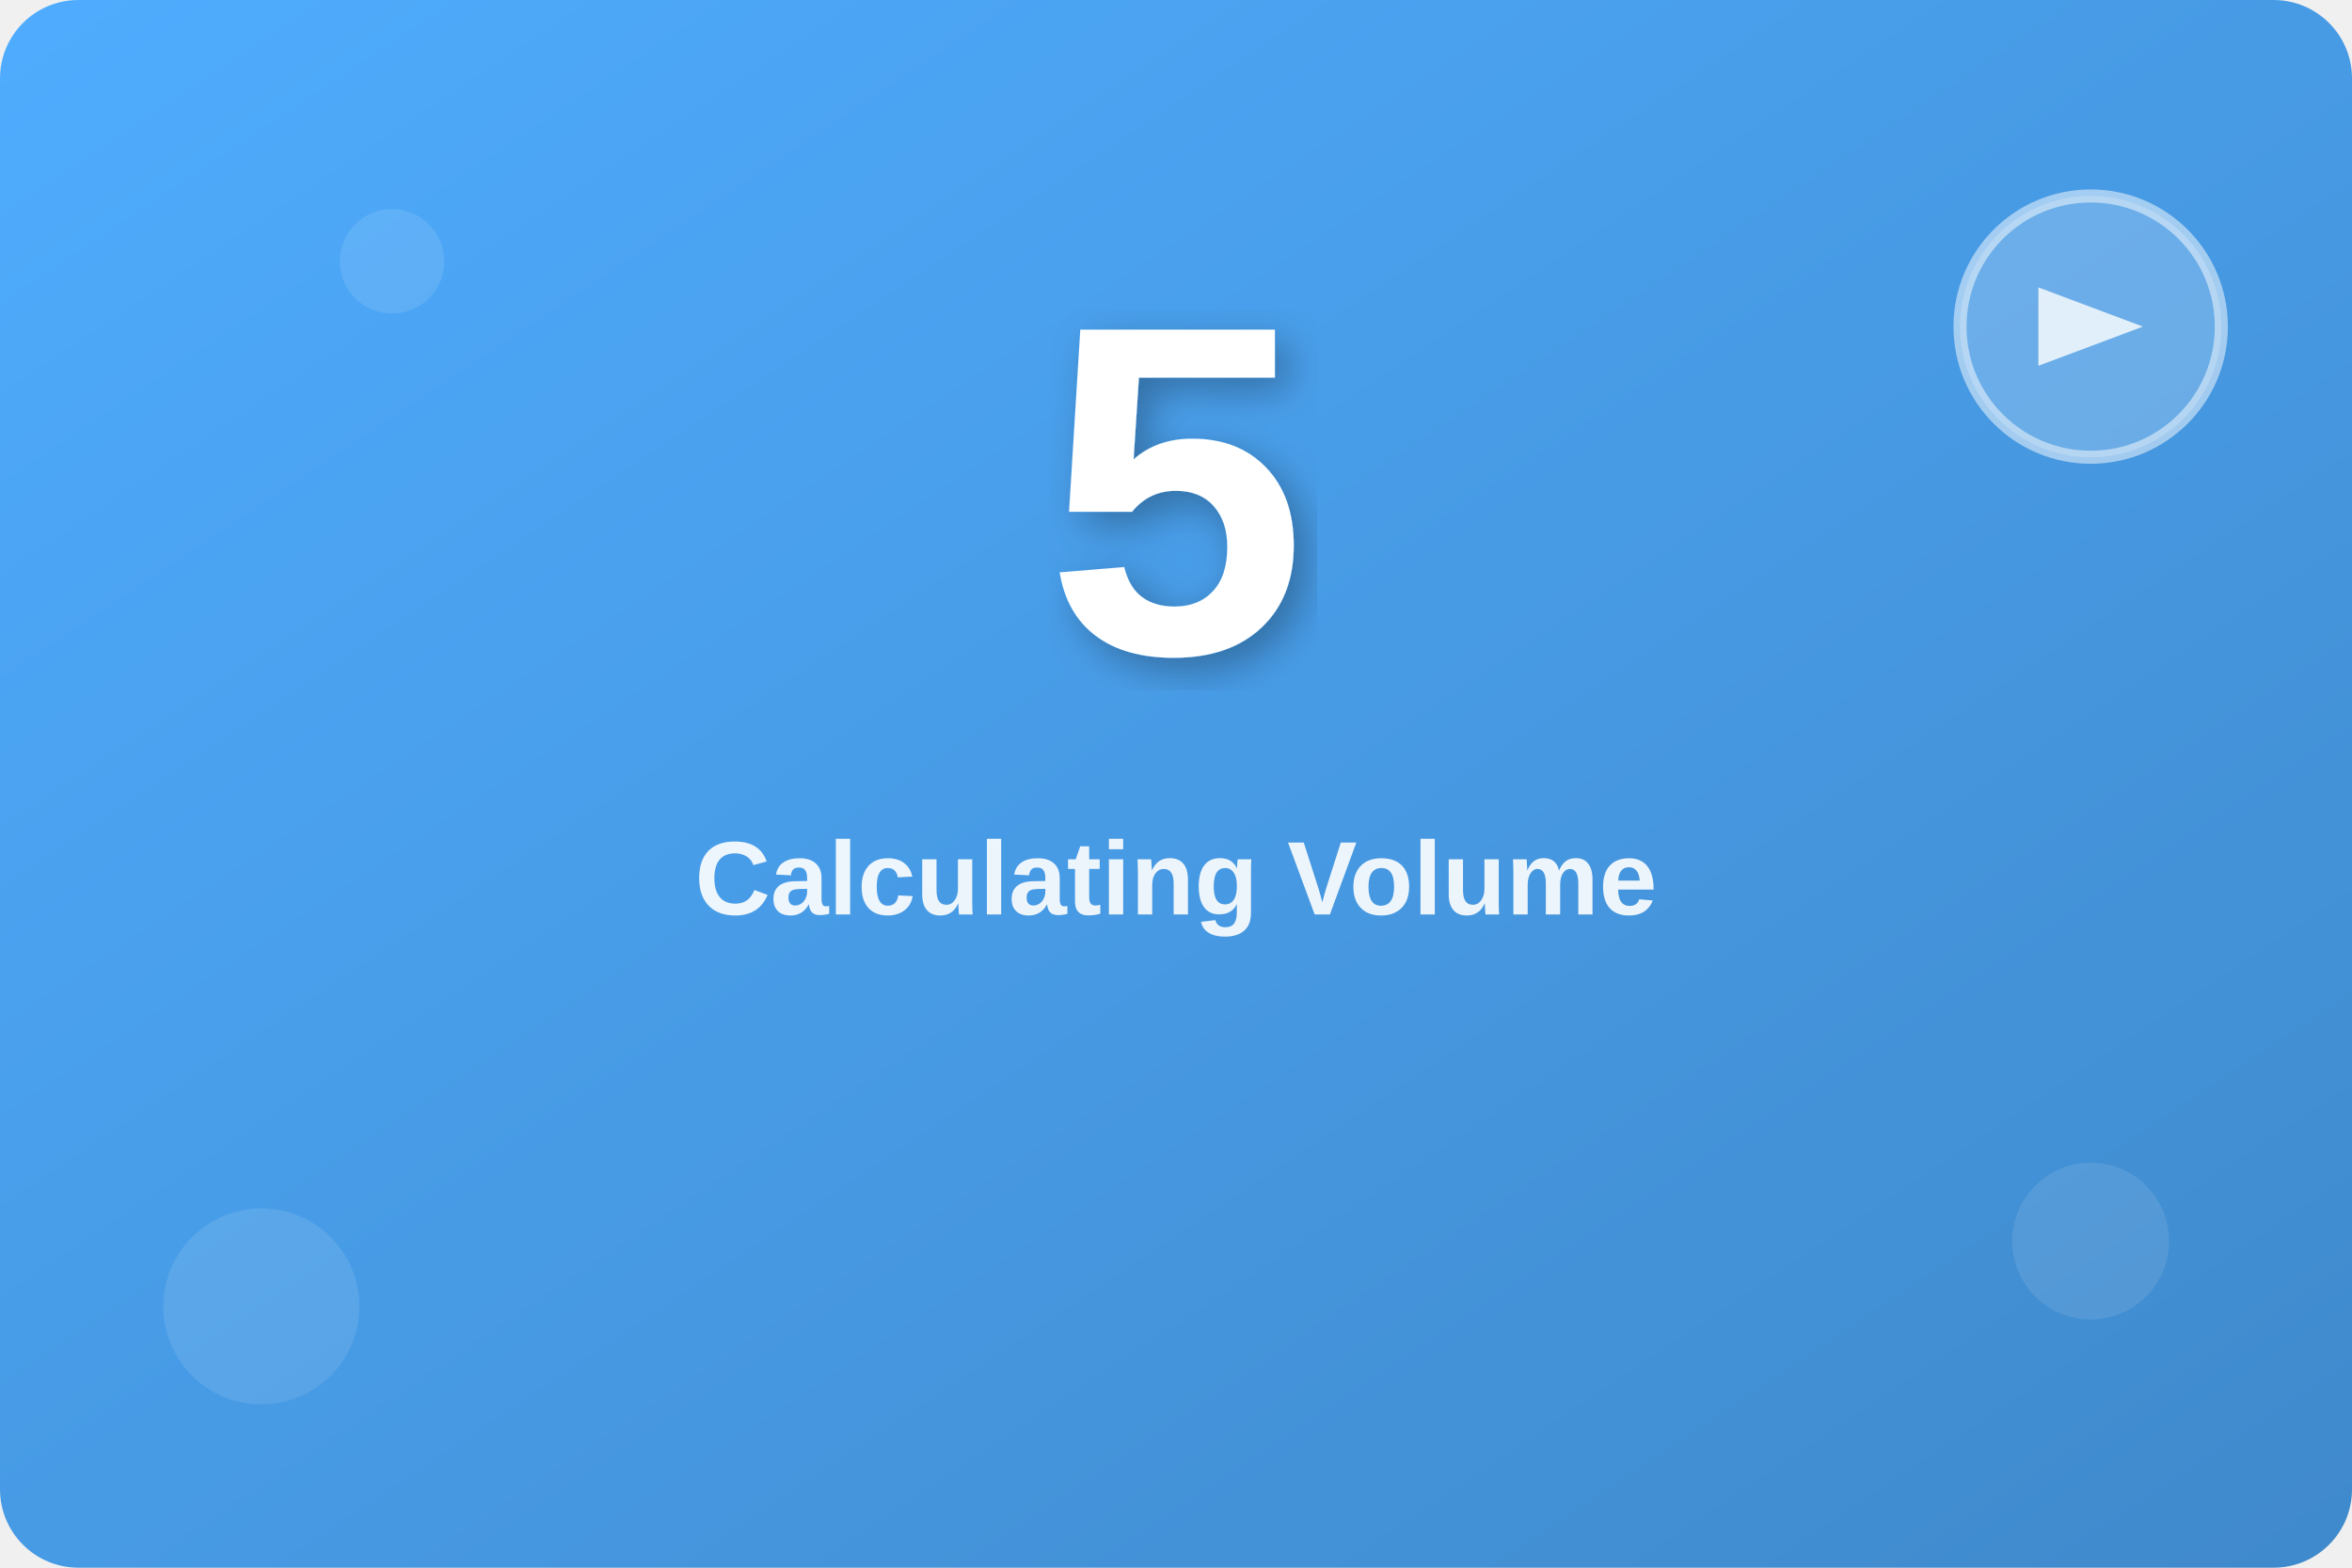
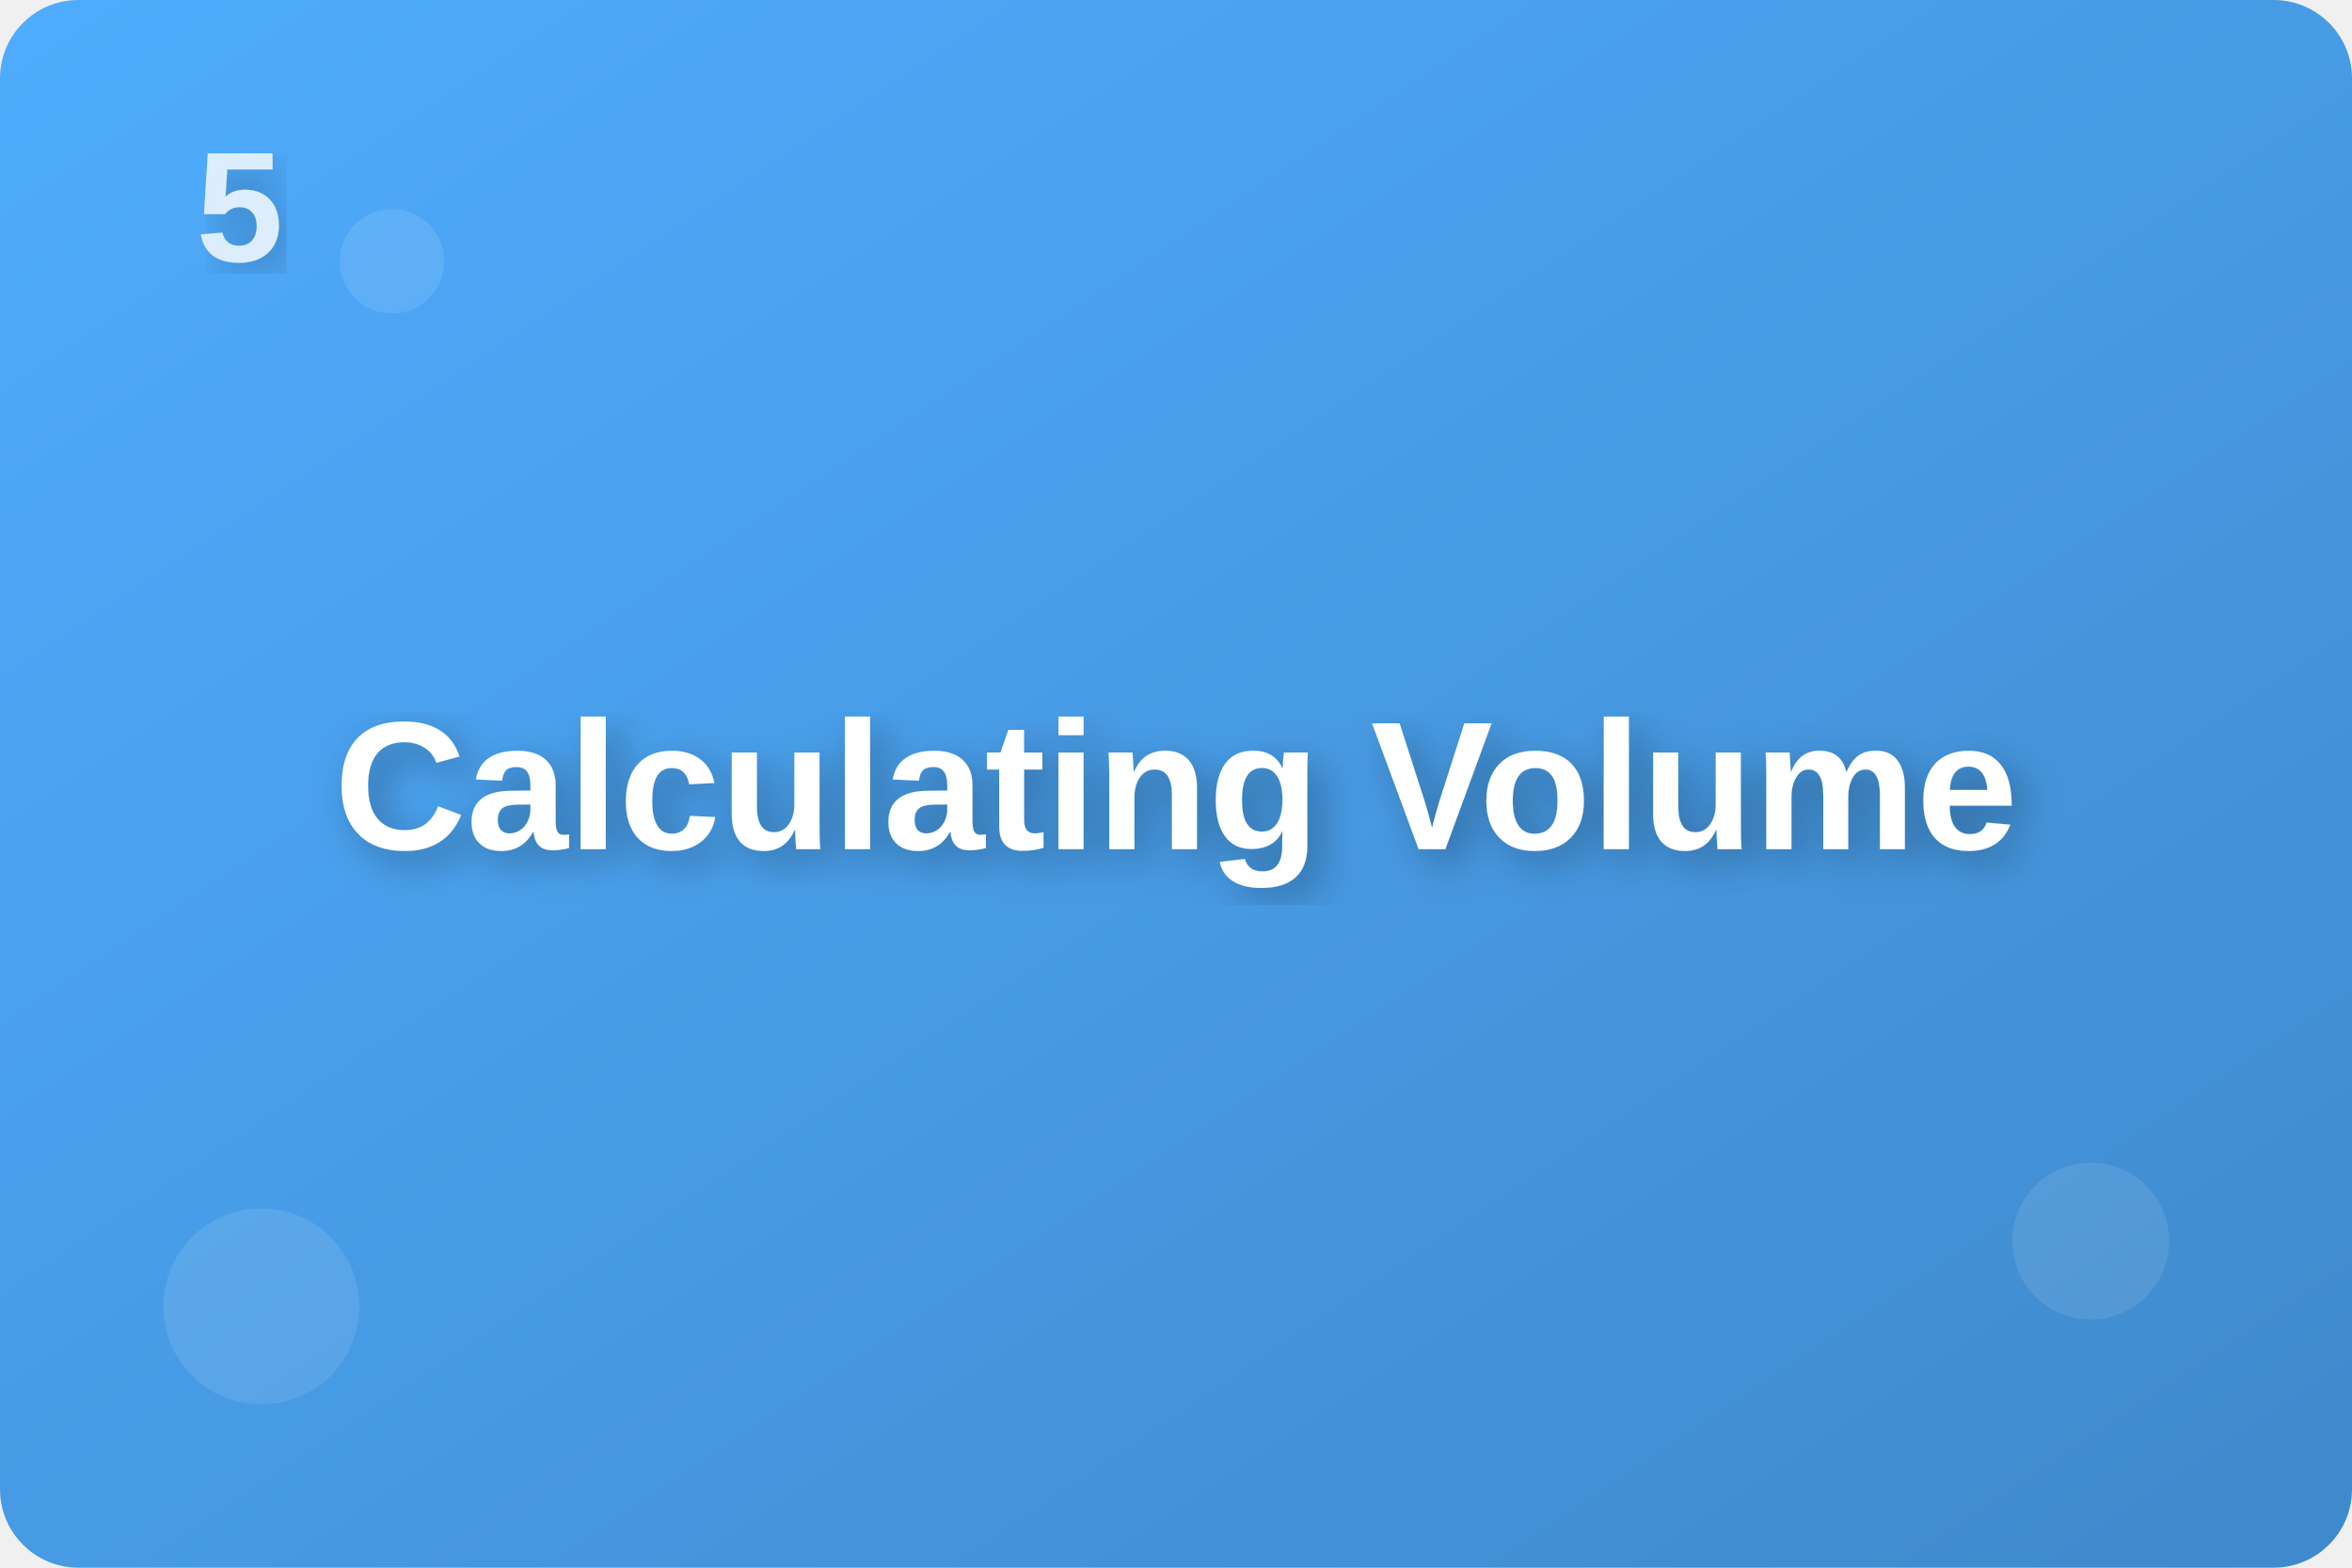
<svg xmlns="http://www.w3.org/2000/svg" width="360" height="240">
  <defs>
    <linearGradient id="grad5" x1="0%" y1="0%" x2="100%" y2="100%">
      <stop offset="0%" style="stop-color:#4facfe;stop-opacity:1" />
      <stop offset="100%" style="stop-color:#3f89cb;stop-opacity:1" />
    </linearGradient>
    <filter id="shadow">
      <feDropShadow dx="2" dy="2" stdDeviation="3" flood-color="rgba(0,0,0,0.3)" />
    </filter>
  </defs>
  <rect width="100%" height="100%" fill="url(#grad5)" rx="12" />
-   <text x="180" y="100" font-family="Arial, sans-serif" font-size="72" font-weight="bold" text-anchor="middle" fill="white" filter="url(#shadow)">5</text>
-   <text x="180" y="140" font-family="Arial, sans-serif" font-size="16" font-weight="600" text-anchor="middle" fill="rgba(255,255,255,0.9)">Calculating Volume</text>
-   <circle cx="320" cy="50" r="20" fill="rgba(255,255,255,0.2)" stroke="rgba(255,255,255,0.5)" stroke-width="2" />
-   <polygon points="312,44 312,56 328,50" fill="rgba(255,255,255,0.8)" />
+   <text x="30" y="40" font-family="Arial, sans-serif" font-size="24" font-weight="bold" fill="rgba(255,255,255,0.8)" filter="url(#shadow)">5</text>
+   <text x="180" y="130" font-family="Arial, sans-serif" font-size="28" font-weight="700" text-anchor="middle" fill="white" filter="url(#shadow)">Calculating Volume</text>
  <circle cx="40" cy="200" r="15" fill="rgba(255,255,255,0.1)" />
  <circle cx="320" cy="190" r="12" fill="rgba(255,255,255,0.1)" />
  <circle cx="60" cy="40" r="8" fill="rgba(255,255,255,0.1)" />
</svg>
